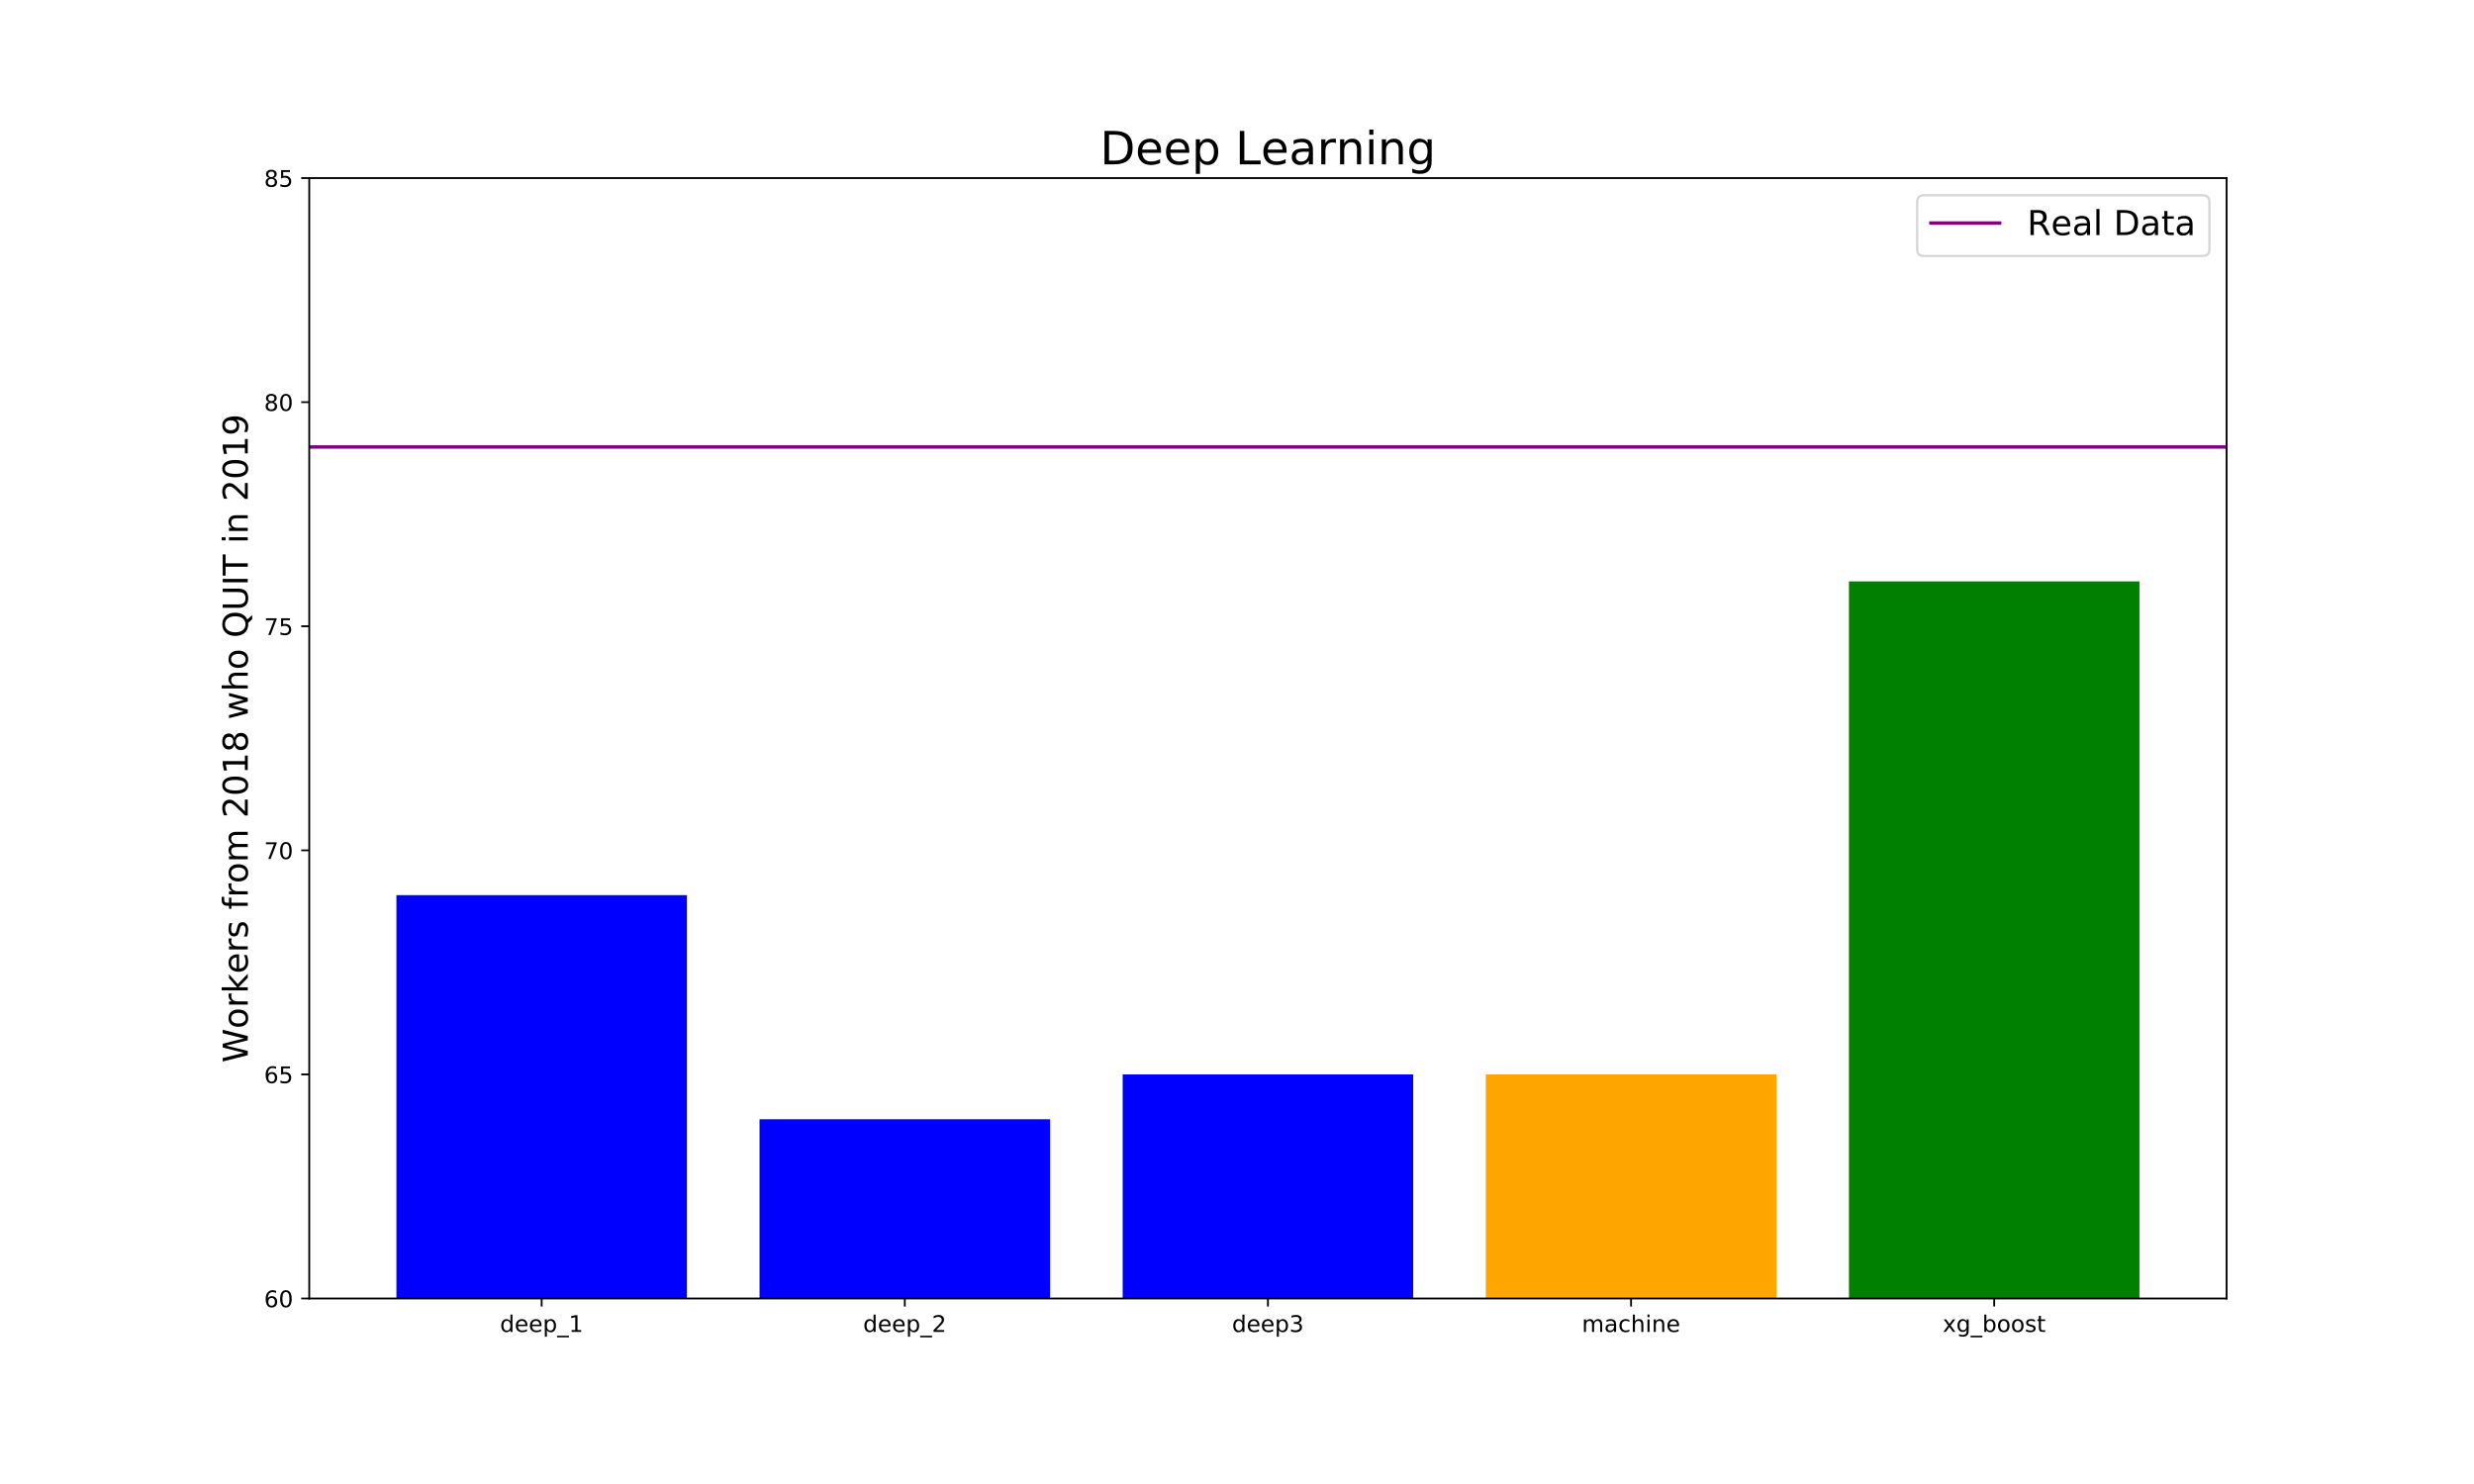
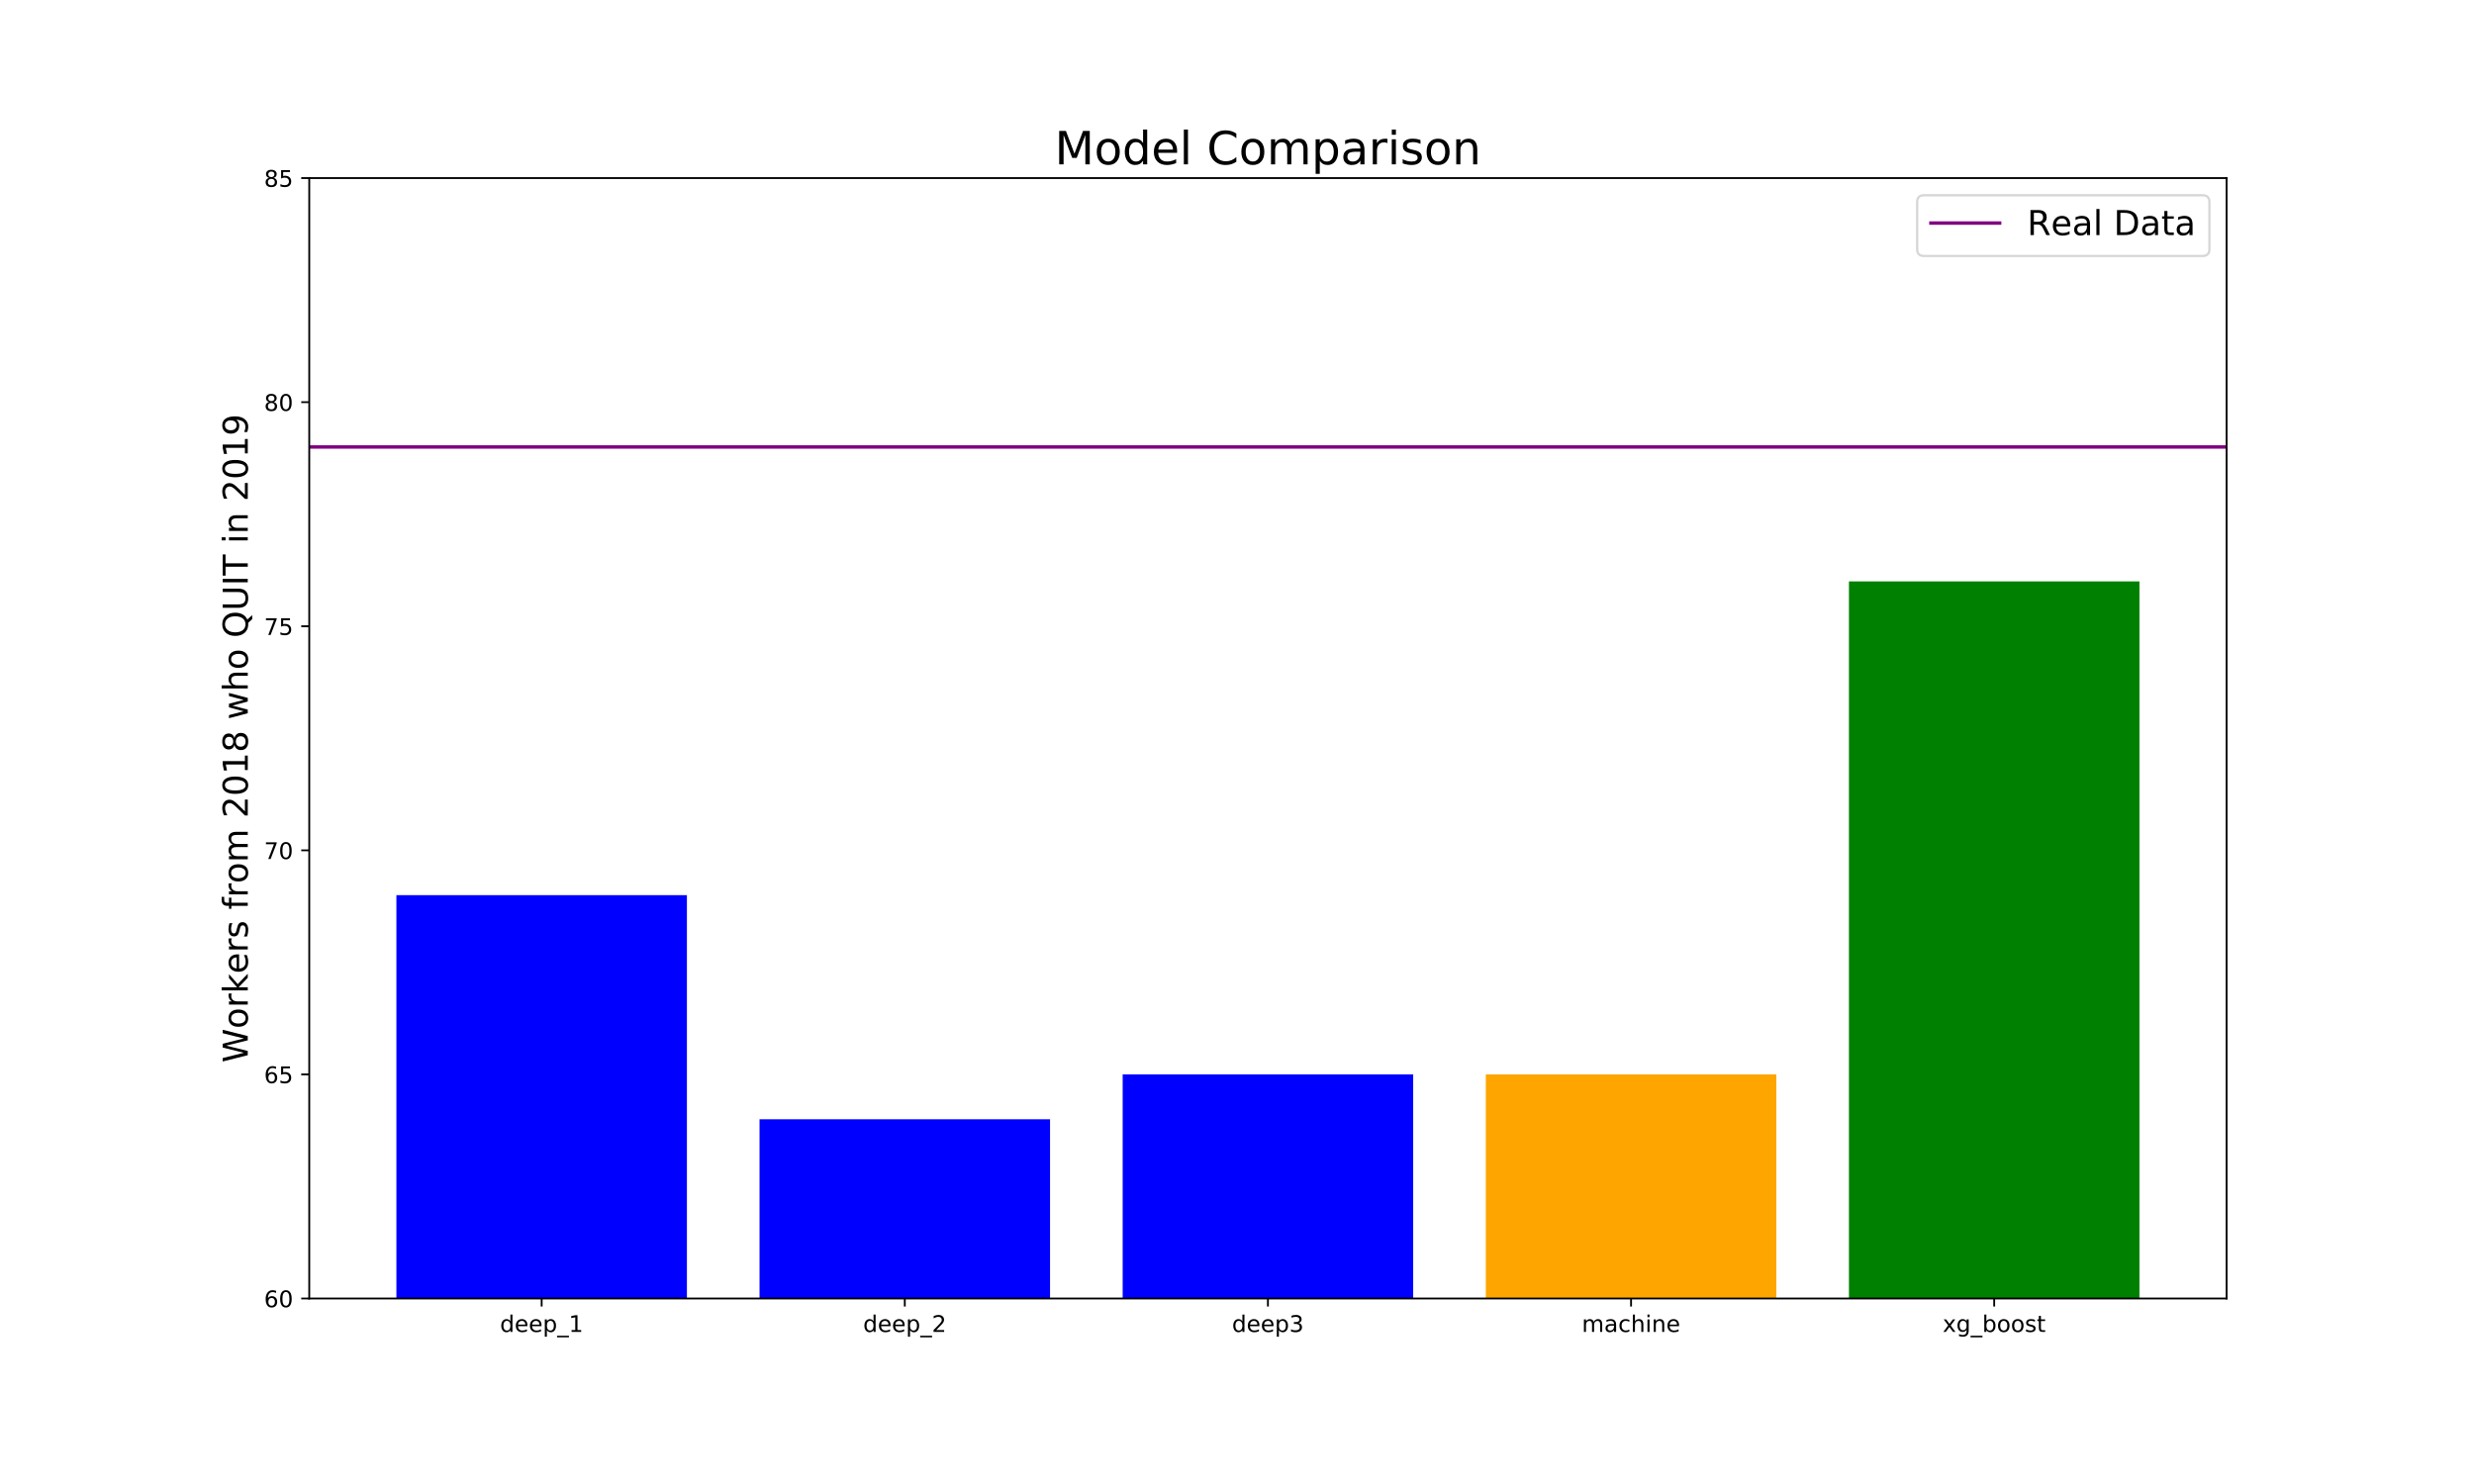
<svg xmlns="http://www.w3.org/2000/svg" xmlns:xlink="http://www.w3.org/1999/xlink" height="648pt" version="1.1" viewBox="0 0 1080 648" width="1080pt">
  <defs>
    <style type="text/css">
*{stroke-linecap:butt;stroke-linejoin:round;}
  </style>
  </defs>
  <g id="figure_1">
    <g id="patch_1">
      <path d="M 0 648  L 1080 648  L 1080 0  L 0 0  z " style="fill:#ffffff;" />
    </g>
    <g id="axes_1">
      <g id="patch_2">
        <path d="M 135 567  L 972 567  L 972 77.76  L 135 77.76  z " style="fill:#ffffff;" />
      </g>
      <g id="patch_3">
-         <path clip-path="url(#pefb7f259d0)" d="M 173.045 1741.176  L 299.864 1741.176  L 299.864 390.874  L 173.045 390.874  z " style="fill:#0000ff;" />
+         <path clip-path="url(#pf4f0865657)" d="M 173.045 1741.176  L 299.864 1741.176  L 299.864 390.874  L 173.045 390.874  z " style="fill:#0000ff;" />
      </g>
      <g id="patch_4">
-         <path clip-path="url(#pefb7f259d0)" d="M 331.568 1741.176  L 458.386 1741.176  L 458.386 488.722  L 331.568 488.722  z " style="fill:#0000ff;" />
+         <path clip-path="url(#pf4f0865657)" d="M 331.568 1741.176  L 458.386 1741.176  L 458.386 488.722  L 331.568 488.722  z " style="fill:#0000ff;" />
      </g>
      <g id="patch_5">
-         <path clip-path="url(#pefb7f259d0)" d="M 490.091 1741.176  L 616.909 1741.176  L 616.909 469.152  L 490.091 469.152  z " style="fill:#0000ff;" />
+         <path clip-path="url(#pf4f0865657)" d="M 490.091 1741.176  L 616.909 1741.176  L 616.909 469.152  L 490.091 469.152  z " style="fill:#0000ff;" />
      </g>
      <g id="patch_6">
-         <path clip-path="url(#pefb7f259d0)" d="M 648.614 1741.176  L 775.432 1741.176  L 775.432 469.152  L 648.614 469.152  z " style="fill:#ffa500;" />
+         <path clip-path="url(#pf4f0865657)" d="M 648.614 1741.176  L 775.432 1741.176  L 775.432 469.152  L 648.614 469.152  z " style="fill:#ffa500;" />
      </g>
      <g id="patch_7">
-         <path clip-path="url(#pefb7f259d0)" d="M 807.136 1741.176  L 933.955 1741.176  L 933.955 253.886  L 807.136 253.886  z " style="fill:#008000;" />
+         <path clip-path="url(#pf4f0865657)" d="M 807.136 1741.176  L 933.955 1741.176  L 933.955 253.886  L 807.136 253.886  z " style="fill:#008000;" />
      </g>
      <g id="matplotlib.axis_1">
        <g id="xtick_1">
          <g id="line2d_1">
            <defs>
-               <path d="M 0 0  L 0 3.5  " id="m1d5a68b504" style="stroke:#000000;stroke-width:0.8;" />
-             </defs>
-             <g>
-               <use style="stroke:#000000;stroke-width:0.8;" x="236.455" xlink:href="#m1d5a68b504" y="567" />
+               <path d="M 0 0  L 0 3.5  " id="m7de62fef39" style="stroke:#000000;stroke-width:0.8;" />
+             </defs>
+             <g>
+               <use style="stroke:#000000;stroke-width:0.8;" x="236.455" xlink:href="#m7de62fef39" y="567" />
            </g>
          </g>
          <g id="text_1">
            <defs>
              <path d="M 45.406 46.391  L 45.406 75.984  L 54.391 75.984  L 54.391 0  L 45.406 0  L 45.406 8.203  Q 42.578 3.328 38.25 0.953  Q 33.938 -1.422 27.875 -1.422  Q 17.969 -1.422 11.734 6.484  Q 5.516 14.406 5.516 27.297  Q 5.516 40.188 11.734 48.094  Q 17.969 56 27.875 56  Q 33.938 56 38.25 53.625  Q 42.578 51.266 45.406 46.391  z M 14.797 27.297  Q 14.797 17.391 18.875 11.75  Q 22.953 6.109 30.078 6.109  Q 37.203 6.109 41.297 11.75  Q 45.406 17.391 45.406 27.297  Q 45.406 37.203 41.297 42.844  Q 37.203 48.484 30.078 48.484  Q 22.953 48.484 18.875 42.844  Q 14.797 37.203 14.797 27.297  z " id="DejaVuSans-64" />
              <path d="M 56.203 29.594  L 56.203 25.203  L 14.891 25.203  Q 15.484 15.922 20.484 11.062  Q 25.484 6.203 34.422 6.203  Q 39.594 6.203 44.453 7.469  Q 49.312 8.734 54.109 11.281  L 54.109 2.781  Q 49.266 0.734 44.188 -0.344  Q 39.109 -1.422 33.891 -1.422  Q 20.797 -1.422 13.156 6.188  Q 5.516 13.812 5.516 26.812  Q 5.516 40.234 12.766 48.109  Q 20.016 56 32.328 56  Q 43.359 56 49.781 48.891  Q 56.203 41.797 56.203 29.594  z M 47.219 32.234  Q 47.125 39.594 43.094 43.984  Q 39.062 48.391 32.422 48.391  Q 24.906 48.391 20.391 44.141  Q 15.875 39.891 15.188 32.172  z " id="DejaVuSans-65" />
              <path d="M 18.109 8.203  L 18.109 -20.797  L 9.078 -20.797  L 9.078 54.688  L 18.109 54.688  L 18.109 46.391  Q 20.953 51.266 25.266 53.625  Q 29.594 56 35.594 56  Q 45.562 56 51.781 48.094  Q 58.016 40.188 58.016 27.297  Q 58.016 14.406 51.781 6.484  Q 45.562 -1.422 35.594 -1.422  Q 29.594 -1.422 25.266 0.953  Q 20.953 3.328 18.109 8.203  z M 48.688 27.297  Q 48.688 37.203 44.609 42.844  Q 40.531 48.484 33.406 48.484  Q 26.266 48.484 22.188 42.844  Q 18.109 37.203 18.109 27.297  Q 18.109 17.391 22.188 11.75  Q 26.266 6.109 33.406 6.109  Q 40.531 6.109 44.609 11.75  Q 48.688 17.391 48.688 27.297  z " id="DejaVuSans-70" />
              <path d="M 50.984 -16.609  L 50.984 -23.578  L -0.984 -23.578  L -0.984 -16.609  z " id="DejaVuSans-5f" />
              <path d="M 12.406 8.297  L 28.516 8.297  L 28.516 63.922  L 10.984 60.406  L 10.984 69.391  L 28.422 72.906  L 38.281 72.906  L 38.281 8.297  L 54.391 8.297  L 54.391 0  L 12.406 0  z " id="DejaVuSans-31" />
            </defs>
            <g transform="translate(218.2717 581.5984)scale(0.1 -0.1)">
              <use xlink:href="#DejaVuSans-64" />
              <use x="63.477" xlink:href="#DejaVuSans-65" />
              <use x="125" xlink:href="#DejaVuSans-65" />
              <use x="186.523" xlink:href="#DejaVuSans-70" />
              <use x="250" xlink:href="#DejaVuSans-5f" />
              <use x="300" xlink:href="#DejaVuSans-31" />
            </g>
          </g>
        </g>
        <g id="xtick_2">
          <g id="line2d_2">
            <g>
-               <use style="stroke:#000000;stroke-width:0.8;" x="394.977" xlink:href="#m1d5a68b504" y="567" />
+               <use style="stroke:#000000;stroke-width:0.8;" x="394.977" xlink:href="#m7de62fef39" y="567" />
            </g>
          </g>
          <g id="text_2">
            <defs>
              <path d="M 19.188 8.297  L 53.609 8.297  L 53.609 0  L 7.328 0  L 7.328 8.297  Q 12.938 14.109 22.625 23.891  Q 32.328 33.688 34.812 36.531  Q 39.547 41.844 41.422 45.531  Q 43.312 49.219 43.312 52.781  Q 43.312 58.594 39.234 62.25  Q 35.156 65.922 28.609 65.922  Q 23.969 65.922 18.812 64.312  Q 13.672 62.703 7.812 59.422  L 7.812 69.391  Q 13.766 71.781 18.938 73  Q 24.125 74.219 28.422 74.219  Q 39.75 74.219 46.484 68.547  Q 53.219 62.891 53.219 53.422  Q 53.219 48.922 51.531 44.891  Q 49.859 40.875 45.406 35.406  Q 44.188 33.984 37.641 27.219  Q 31.109 20.453 19.188 8.297  z " id="DejaVuSans-32" />
            </defs>
            <g transform="translate(376.7945 581.5984)scale(0.1 -0.1)">
              <use xlink:href="#DejaVuSans-64" />
              <use x="63.477" xlink:href="#DejaVuSans-65" />
              <use x="125" xlink:href="#DejaVuSans-65" />
              <use x="186.523" xlink:href="#DejaVuSans-70" />
              <use x="250" xlink:href="#DejaVuSans-5f" />
              <use x="300" xlink:href="#DejaVuSans-32" />
            </g>
          </g>
        </g>
        <g id="xtick_3">
          <g id="line2d_3">
            <g>
-               <use style="stroke:#000000;stroke-width:0.8;" x="553.5" xlink:href="#m1d5a68b504" y="567" />
+               <use style="stroke:#000000;stroke-width:0.8;" x="553.5" xlink:href="#m7de62fef39" y="567" />
            </g>
          </g>
          <g id="text_3">
            <defs>
              <path d="M 40.578 39.312  Q 47.656 37.797 51.625 33  Q 55.609 28.219 55.609 21.188  Q 55.609 10.406 48.188 4.484  Q 40.766 -1.422 27.094 -1.422  Q 22.516 -1.422 17.656 -0.516  Q 12.797 0.391 7.625 2.203  L 7.625 11.719  Q 11.719 9.328 16.594 8.109  Q 21.484 6.891 26.812 6.891  Q 36.078 6.891 40.938 10.547  Q 45.797 14.203 45.797 21.188  Q 45.797 27.641 41.281 31.266  Q 36.766 34.906 28.719 34.906  L 20.219 34.906  L 20.219 43.016  L 29.109 43.016  Q 36.375 43.016 40.234 45.922  Q 44.094 48.828 44.094 54.297  Q 44.094 59.906 40.109 62.906  Q 36.141 65.922 28.719 65.922  Q 24.656 65.922 20.016 65.031  Q 15.375 64.156 9.812 62.312  L 9.812 71.094  Q 15.438 72.656 20.344 73.438  Q 25.25 74.219 29.594 74.219  Q 40.828 74.219 47.359 69.109  Q 53.906 64.016 53.906 55.328  Q 53.906 49.266 50.438 45.094  Q 46.969 40.922 40.578 39.312  z " id="DejaVuSans-33" />
            </defs>
            <g transform="translate(537.8172 581.5984)scale(0.1 -0.1)">
              <use xlink:href="#DejaVuSans-64" />
              <use x="63.477" xlink:href="#DejaVuSans-65" />
              <use x="125" xlink:href="#DejaVuSans-65" />
              <use x="186.523" xlink:href="#DejaVuSans-70" />
              <use x="250" xlink:href="#DejaVuSans-33" />
            </g>
          </g>
        </g>
        <g id="xtick_4">
          <g id="line2d_4">
            <g>
-               <use style="stroke:#000000;stroke-width:0.8;" x="712.023" xlink:href="#m1d5a68b504" y="567" />
+               <use style="stroke:#000000;stroke-width:0.8;" x="712.023" xlink:href="#m7de62fef39" y="567" />
            </g>
          </g>
          <g id="text_4">
            <defs>
              <path d="M 52 44.188  Q 55.375 50.25 60.062 53.125  Q 64.75 56 71.094 56  Q 79.641 56 84.281 50.016  Q 88.922 44.047 88.922 33.016  L 88.922 0  L 79.891 0  L 79.891 32.719  Q 79.891 40.578 77.094 44.375  Q 74.312 48.188 68.609 48.188  Q 61.625 48.188 57.562 43.547  Q 53.516 38.922 53.516 30.906  L 53.516 0  L 44.484 0  L 44.484 32.719  Q 44.484 40.625 41.703 44.406  Q 38.922 48.188 33.109 48.188  Q 26.219 48.188 22.156 43.531  Q 18.109 38.875 18.109 30.906  L 18.109 0  L 9.078 0  L 9.078 54.688  L 18.109 54.688  L 18.109 46.188  Q 21.188 51.219 25.484 53.609  Q 29.781 56 35.688 56  Q 41.656 56 45.828 52.969  Q 50 49.953 52 44.188  z " id="DejaVuSans-6d" />
              <path d="M 34.281 27.484  Q 23.391 27.484 19.188 25  Q 14.984 22.516 14.984 16.5  Q 14.984 11.719 18.141 8.906  Q 21.297 6.109 26.703 6.109  Q 34.188 6.109 38.703 11.406  Q 43.219 16.703 43.219 25.484  L 43.219 27.484  z M 52.203 31.203  L 52.203 0  L 43.219 0  L 43.219 8.297  Q 40.141 3.328 35.547 0.953  Q 30.953 -1.422 24.312 -1.422  Q 15.922 -1.422 10.953 3.297  Q 6 8.016 6 15.922  Q 6 25.141 12.172 29.828  Q 18.359 34.516 30.609 34.516  L 43.219 34.516  L 43.219 35.406  Q 43.219 41.609 39.141 45  Q 35.062 48.391 27.688 48.391  Q 23 48.391 18.547 47.266  Q 14.109 46.141 10.016 43.891  L 10.016 52.203  Q 14.938 54.109 19.578 55.047  Q 24.219 56 28.609 56  Q 40.484 56 46.344 49.844  Q 52.203 43.703 52.203 31.203  z " id="DejaVuSans-61" />
              <path d="M 48.781 52.594  L 48.781 44.188  Q 44.969 46.297 41.141 47.344  Q 37.312 48.391 33.406 48.391  Q 24.656 48.391 19.812 42.844  Q 14.984 37.312 14.984 27.297  Q 14.984 17.281 19.812 11.734  Q 24.656 6.203 33.406 6.203  Q 37.312 6.203 41.141 7.25  Q 44.969 8.297 48.781 10.406  L 48.781 2.094  Q 45.016 0.344 40.984 -0.531  Q 36.969 -1.422 32.422 -1.422  Q 20.062 -1.422 12.781 6.344  Q 5.516 14.109 5.516 27.297  Q 5.516 40.672 12.859 48.328  Q 20.219 56 33.016 56  Q 37.156 56 41.109 55.141  Q 45.062 54.297 48.781 52.594  z " id="DejaVuSans-63" />
              <path d="M 54.891 33.016  L 54.891 0  L 45.906 0  L 45.906 32.719  Q 45.906 40.484 42.875 44.328  Q 39.844 48.188 33.797 48.188  Q 26.516 48.188 22.312 43.547  Q 18.109 38.922 18.109 30.906  L 18.109 0  L 9.078 0  L 9.078 75.984  L 18.109 75.984  L 18.109 46.188  Q 21.344 51.125 25.703 53.562  Q 30.078 56 35.797 56  Q 45.219 56 50.047 50.172  Q 54.891 44.344 54.891 33.016  z " id="DejaVuSans-68" />
              <path d="M 9.422 54.688  L 18.406 54.688  L 18.406 0  L 9.422 0  z M 9.422 75.984  L 18.406 75.984  L 18.406 64.594  L 9.422 64.594  z " id="DejaVuSans-69" />
              <path d="M 54.891 33.016  L 54.891 0  L 45.906 0  L 45.906 32.719  Q 45.906 40.484 42.875 44.328  Q 39.844 48.188 33.797 48.188  Q 26.516 48.188 22.312 43.547  Q 18.109 38.922 18.109 30.906  L 18.109 0  L 9.078 0  L 9.078 54.688  L 18.109 54.688  L 18.109 46.188  Q 21.344 51.125 25.703 53.562  Q 30.078 56 35.797 56  Q 45.219 56 50.047 50.172  Q 54.891 44.344 54.891 33.016  z " id="DejaVuSans-6e" />
            </defs>
            <g transform="translate(690.536 581.5984)scale(0.1 -0.1)">
              <use xlink:href="#DejaVuSans-6d" />
              <use x="97.412" xlink:href="#DejaVuSans-61" />
              <use x="158.691" xlink:href="#DejaVuSans-63" />
              <use x="213.672" xlink:href="#DejaVuSans-68" />
              <use x="277.051" xlink:href="#DejaVuSans-69" />
              <use x="304.834" xlink:href="#DejaVuSans-6e" />
              <use x="368.213" xlink:href="#DejaVuSans-65" />
            </g>
          </g>
        </g>
        <g id="xtick_5">
          <g id="line2d_5">
            <g>
-               <use style="stroke:#000000;stroke-width:0.8;" x="870.545" xlink:href="#m1d5a68b504" y="567" />
+               <use style="stroke:#000000;stroke-width:0.8;" x="870.545" xlink:href="#m7de62fef39" y="567" />
            </g>
          </g>
          <g id="text_5">
            <defs>
              <path d="M 54.891 54.688  L 35.109 28.078  L 55.906 0  L 45.312 0  L 29.391 21.484  L 13.484 0  L 2.875 0  L 24.125 28.609  L 4.688 54.688  L 15.281 54.688  L 29.781 35.203  L 44.281 54.688  z " id="DejaVuSans-78" />
              <path d="M 45.406 27.984  Q 45.406 37.75 41.375 43.109  Q 37.359 48.484 30.078 48.484  Q 22.859 48.484 18.828 43.109  Q 14.797 37.75 14.797 27.984  Q 14.797 18.266 18.828 12.891  Q 22.859 7.516 30.078 7.516  Q 37.359 7.516 41.375 12.891  Q 45.406 18.266 45.406 27.984  z M 54.391 6.781  Q 54.391 -7.172 48.188 -13.984  Q 42 -20.797 29.203 -20.797  Q 24.469 -20.797 20.266 -20.094  Q 16.062 -19.391 12.109 -17.922  L 12.109 -9.188  Q 16.062 -11.328 19.922 -12.344  Q 23.781 -13.375 27.781 -13.375  Q 36.625 -13.375 41.016 -8.766  Q 45.406 -4.156 45.406 5.172  L 45.406 9.625  Q 42.625 4.781 38.281 2.391  Q 33.938 0 27.875 0  Q 17.828 0 11.672 7.656  Q 5.516 15.328 5.516 27.984  Q 5.516 40.672 11.672 48.328  Q 17.828 56 27.875 56  Q 33.938 56 38.281 53.609  Q 42.625 51.219 45.406 46.391  L 45.406 54.688  L 54.391 54.688  z " id="DejaVuSans-67" />
              <path d="M 48.688 27.297  Q 48.688 37.203 44.609 42.844  Q 40.531 48.484 33.406 48.484  Q 26.266 48.484 22.188 42.844  Q 18.109 37.203 18.109 27.297  Q 18.109 17.391 22.188 11.75  Q 26.266 6.109 33.406 6.109  Q 40.531 6.109 44.609 11.75  Q 48.688 17.391 48.688 27.297  z M 18.109 46.391  Q 20.953 51.266 25.266 53.625  Q 29.594 56 35.594 56  Q 45.562 56 51.781 48.094  Q 58.016 40.188 58.016 27.297  Q 58.016 14.406 51.781 6.484  Q 45.562 -1.422 35.594 -1.422  Q 29.594 -1.422 25.266 0.953  Q 20.953 3.328 18.109 8.203  L 18.109 0  L 9.078 0  L 9.078 75.984  L 18.109 75.984  z " id="DejaVuSans-62" />
              <path d="M 30.609 48.391  Q 23.391 48.391 19.188 42.75  Q 14.984 37.109 14.984 27.297  Q 14.984 17.484 19.156 11.844  Q 23.344 6.203 30.609 6.203  Q 37.797 6.203 41.984 11.859  Q 46.188 17.531 46.188 27.297  Q 46.188 37.016 41.984 42.703  Q 37.797 48.391 30.609 48.391  z M 30.609 56  Q 42.328 56 49.016 48.375  Q 55.719 40.766 55.719 27.297  Q 55.719 13.875 49.016 6.219  Q 42.328 -1.422 30.609 -1.422  Q 18.844 -1.422 12.172 6.219  Q 5.516 13.875 5.516 27.297  Q 5.516 40.766 12.172 48.375  Q 18.844 56 30.609 56  z " id="DejaVuSans-6f" />
              <path d="M 44.281 53.078  L 44.281 44.578  Q 40.484 46.531 36.375 47.5  Q 32.281 48.484 27.875 48.484  Q 21.188 48.484 17.844 46.438  Q 14.5 44.391 14.5 40.281  Q 14.5 37.156 16.891 35.375  Q 19.281 33.594 26.516 31.984  L 29.594 31.297  Q 39.156 29.25 43.188 25.516  Q 47.219 21.781 47.219 15.094  Q 47.219 7.469 41.188 3.016  Q 35.156 -1.422 24.609 -1.422  Q 20.219 -1.422 15.453 -0.562  Q 10.688 0.297 5.422 2  L 5.422 11.281  Q 10.406 8.688 15.234 7.391  Q 20.062 6.109 24.812 6.109  Q 31.156 6.109 34.562 8.281  Q 37.984 10.453 37.984 14.406  Q 37.984 18.062 35.516 20.016  Q 33.062 21.969 24.703 23.781  L 21.578 24.516  Q 13.234 26.266 9.516 29.906  Q 5.812 33.547 5.812 39.891  Q 5.812 47.609 11.281 51.797  Q 16.75 56 26.812 56  Q 31.781 56 36.172 55.266  Q 40.578 54.547 44.281 53.078  z " id="DejaVuSans-73" />
              <path d="M 18.312 70.219  L 18.312 54.688  L 36.812 54.688  L 36.812 47.703  L 18.312 47.703  L 18.312 18.016  Q 18.312 11.328 20.141 9.422  Q 21.969 7.516 27.594 7.516  L 36.812 7.516  L 36.812 0  L 27.594 0  Q 17.188 0 13.234 3.875  Q 9.281 7.766 9.281 18.016  L 9.281 47.703  L 2.688 47.703  L 2.688 54.688  L 9.281 54.688  L 9.281 70.219  z " id="DejaVuSans-74" />
            </defs>
            <g transform="translate(848.054 581.5984)scale(0.1 -0.1)">
              <use xlink:href="#DejaVuSans-78" />
              <use x="59.18" xlink:href="#DejaVuSans-67" />
              <use x="122.656" xlink:href="#DejaVuSans-5f" />
              <use x="172.656" xlink:href="#DejaVuSans-62" />
              <use x="236.133" xlink:href="#DejaVuSans-6f" />
              <use x="297.314" xlink:href="#DejaVuSans-6f" />
              <use x="358.496" xlink:href="#DejaVuSans-73" />
              <use x="410.596" xlink:href="#DejaVuSans-74" />
            </g>
          </g>
        </g>
      </g>
      <g id="matplotlib.axis_2">
        <g id="ytick_1">
          <g id="line2d_6">
            <defs>
-               <path d="M 0 0  L -3.5 0  " id="m2c1f24a133" style="stroke:#000000;stroke-width:0.8;" />
-             </defs>
-             <g>
-               <use style="stroke:#000000;stroke-width:0.8;" x="135" xlink:href="#m2c1f24a133" y="567" />
+               <path d="M 0 0  L -3.5 0  " id="m19779346f2" style="stroke:#000000;stroke-width:0.8;" />
+             </defs>
+             <g>
+               <use style="stroke:#000000;stroke-width:0.8;" x="135" xlink:href="#m19779346f2" y="567" />
            </g>
          </g>
          <g id="text_6">
            <defs>
              <path d="M 33.016 40.375  Q 26.375 40.375 22.484 35.828  Q 18.609 31.297 18.609 23.391  Q 18.609 15.531 22.484 10.953  Q 26.375 6.391 33.016 6.391  Q 39.656 6.391 43.531 10.953  Q 47.406 15.531 47.406 23.391  Q 47.406 31.297 43.531 35.828  Q 39.656 40.375 33.016 40.375  z M 52.594 71.297  L 52.594 62.312  Q 48.875 64.062 45.094 64.984  Q 41.312 65.922 37.594 65.922  Q 27.828 65.922 22.672 59.328  Q 17.531 52.734 16.797 39.406  Q 19.672 43.656 24.016 45.922  Q 28.375 48.188 33.594 48.188  Q 44.578 48.188 50.953 41.516  Q 57.328 34.859 57.328 23.391  Q 57.328 12.156 50.688 5.359  Q 44.047 -1.422 33.016 -1.422  Q 20.359 -1.422 13.672 8.266  Q 6.984 17.969 6.984 36.375  Q 6.984 53.656 15.188 63.938  Q 23.391 74.219 37.203 74.219  Q 40.922 74.219 44.703 73.484  Q 48.484 72.75 52.594 71.297  z " id="DejaVuSans-36" />
              <path d="M 31.781 66.406  Q 24.172 66.406 20.328 58.906  Q 16.5 51.422 16.5 36.375  Q 16.5 21.391 20.328 13.891  Q 24.172 6.391 31.781 6.391  Q 39.453 6.391 43.281 13.891  Q 47.125 21.391 47.125 36.375  Q 47.125 51.422 43.281 58.906  Q 39.453 66.406 31.781 66.406  z M 31.781 74.219  Q 44.047 74.219 50.516 64.516  Q 56.984 54.828 56.984 36.375  Q 56.984 17.969 50.516 8.266  Q 44.047 -1.422 31.781 -1.422  Q 19.531 -1.422 13.062 8.266  Q 6.594 17.969 6.594 36.375  Q 6.594 54.828 13.062 64.516  Q 19.531 74.219 31.781 74.219  z " id="DejaVuSans-30" />
            </defs>
            <g transform="translate(115.275 570.7992)scale(0.1 -0.1)">
              <use xlink:href="#DejaVuSans-36" />
              <use x="63.623" xlink:href="#DejaVuSans-30" />
            </g>
          </g>
        </g>
        <g id="ytick_2">
          <g id="line2d_7">
            <g>
-               <use style="stroke:#000000;stroke-width:0.8;" x="135" xlink:href="#m2c1f24a133" y="469.152" />
+               <use style="stroke:#000000;stroke-width:0.8;" x="135" xlink:href="#m19779346f2" y="469.152" />
            </g>
          </g>
          <g id="text_7">
            <defs>
              <path d="M 10.797 72.906  L 49.516 72.906  L 49.516 64.594  L 19.828 64.594  L 19.828 46.734  Q 21.969 47.469 24.109 47.828  Q 26.266 48.188 28.422 48.188  Q 40.625 48.188 47.75 41.5  Q 54.891 34.812 54.891 23.391  Q 54.891 11.625 47.562 5.094  Q 40.234 -1.422 26.906 -1.422  Q 22.312 -1.422 17.547 -0.641  Q 12.797 0.141 7.719 1.703  L 7.719 11.625  Q 12.109 9.234 16.797 8.062  Q 21.484 6.891 26.703 6.891  Q 35.156 6.891 40.078 11.328  Q 45.016 15.766 45.016 23.391  Q 45.016 31 40.078 35.438  Q 35.156 39.891 26.703 39.891  Q 22.75 39.891 18.812 39.016  Q 14.891 38.141 10.797 36.281  z " id="DejaVuSans-35" />
            </defs>
            <g transform="translate(115.275 472.9512)scale(0.1 -0.1)">
              <use xlink:href="#DejaVuSans-36" />
              <use x="63.623" xlink:href="#DejaVuSans-35" />
            </g>
          </g>
        </g>
        <g id="ytick_3">
          <g id="line2d_8">
            <g>
-               <use style="stroke:#000000;stroke-width:0.8;" x="135" xlink:href="#m2c1f24a133" y="371.304" />
+               <use style="stroke:#000000;stroke-width:0.8;" x="135" xlink:href="#m19779346f2" y="371.304" />
            </g>
          </g>
          <g id="text_8">
            <defs>
              <path d="M 8.203 72.906  L 55.078 72.906  L 55.078 68.703  L 28.609 0  L 18.312 0  L 43.219 64.594  L 8.203 64.594  z " id="DejaVuSans-37" />
            </defs>
            <g transform="translate(115.275 375.1032)scale(0.1 -0.1)">
              <use xlink:href="#DejaVuSans-37" />
              <use x="63.623" xlink:href="#DejaVuSans-30" />
            </g>
          </g>
        </g>
        <g id="ytick_4">
          <g id="line2d_9">
            <g>
-               <use style="stroke:#000000;stroke-width:0.8;" x="135" xlink:href="#m2c1f24a133" y="273.456" />
+               <use style="stroke:#000000;stroke-width:0.8;" x="135" xlink:href="#m19779346f2" y="273.456" />
            </g>
          </g>
          <g id="text_9">
            <g transform="translate(115.275 277.2552)scale(0.1 -0.1)">
              <use xlink:href="#DejaVuSans-37" />
              <use x="63.623" xlink:href="#DejaVuSans-35" />
            </g>
          </g>
        </g>
        <g id="ytick_5">
          <g id="line2d_10">
            <g>
-               <use style="stroke:#000000;stroke-width:0.8;" x="135" xlink:href="#m2c1f24a133" y="175.608" />
+               <use style="stroke:#000000;stroke-width:0.8;" x="135" xlink:href="#m19779346f2" y="175.608" />
            </g>
          </g>
          <g id="text_10">
            <defs>
              <path d="M 31.781 34.625  Q 24.75 34.625 20.719 30.859  Q 16.703 27.094 16.703 20.516  Q 16.703 13.922 20.719 10.156  Q 24.75 6.391 31.781 6.391  Q 38.812 6.391 42.859 10.172  Q 46.922 13.969 46.922 20.516  Q 46.922 27.094 42.891 30.859  Q 38.875 34.625 31.781 34.625  z M 21.922 38.812  Q 15.578 40.375 12.031 44.719  Q 8.5 49.078 8.5 55.328  Q 8.5 64.062 14.719 69.141  Q 20.953 74.219 31.781 74.219  Q 42.672 74.219 48.875 69.141  Q 55.078 64.062 55.078 55.328  Q 55.078 49.078 51.531 44.719  Q 48 40.375 41.703 38.812  Q 48.828 37.156 52.797 32.312  Q 56.781 27.484 56.781 20.516  Q 56.781 9.906 50.312 4.234  Q 43.844 -1.422 31.781 -1.422  Q 19.734 -1.422 13.25 4.234  Q 6.781 9.906 6.781 20.516  Q 6.781 27.484 10.781 32.312  Q 14.797 37.156 21.922 38.812  z M 18.312 54.391  Q 18.312 48.734 21.844 45.562  Q 25.391 42.391 31.781 42.391  Q 38.141 42.391 41.719 45.562  Q 45.312 48.734 45.312 54.391  Q 45.312 60.062 41.719 63.234  Q 38.141 66.406 31.781 66.406  Q 25.391 66.406 21.844 63.234  Q 18.312 60.062 18.312 54.391  z " id="DejaVuSans-38" />
            </defs>
            <g transform="translate(115.275 179.4072)scale(0.1 -0.1)">
              <use xlink:href="#DejaVuSans-38" />
              <use x="63.623" xlink:href="#DejaVuSans-30" />
            </g>
          </g>
        </g>
        <g id="ytick_6">
          <g id="line2d_11">
            <g>
-               <use style="stroke:#000000;stroke-width:0.8;" x="135" xlink:href="#m2c1f24a133" y="77.76" />
+               <use style="stroke:#000000;stroke-width:0.8;" x="135" xlink:href="#m19779346f2" y="77.76" />
            </g>
          </g>
          <g id="text_11">
            <g transform="translate(115.275 81.55922)scale(0.1 -0.1)">
              <use xlink:href="#DejaVuSans-38" />
              <use x="63.623" xlink:href="#DejaVuSans-35" />
            </g>
          </g>
        </g>
        <g id="text_12">
          <defs>
            <path d="M 3.328 72.906  L 13.281 72.906  L 28.609 11.281  L 43.891 72.906  L 54.984 72.906  L 70.312 11.281  L 85.594 72.906  L 95.609 72.906  L 77.297 0  L 64.891 0  L 49.516 63.281  L 33.984 0  L 21.578 0  z " id="DejaVuSans-57" />
            <path d="M 41.109 46.297  Q 39.594 47.172 37.812 47.578  Q 36.031 48 33.891 48  Q 26.266 48 22.188 43.047  Q 18.109 38.094 18.109 28.812  L 18.109 0  L 9.078 0  L 9.078 54.688  L 18.109 54.688  L 18.109 46.188  Q 20.953 51.172 25.484 53.578  Q 30.031 56 36.531 56  Q 37.453 56 38.578 55.875  Q 39.703 55.766 41.062 55.516  z " id="DejaVuSans-72" />
            <path d="M 9.078 75.984  L 18.109 75.984  L 18.109 31.109  L 44.922 54.688  L 56.391 54.688  L 27.391 29.109  L 57.625 0  L 45.906 0  L 18.109 26.703  L 18.109 0  L 9.078 0  z " id="DejaVuSans-6b" />
            <path id="DejaVuSans-20" />
            <path d="M 37.109 75.984  L 37.109 68.5  L 28.516 68.5  Q 23.688 68.5 21.797 66.547  Q 19.922 64.594 19.922 59.516  L 19.922 54.688  L 34.719 54.688  L 34.719 47.703  L 19.922 47.703  L 19.922 0  L 10.891 0  L 10.891 47.703  L 2.297 47.703  L 2.297 54.688  L 10.891 54.688  L 10.891 58.5  Q 10.891 67.625 15.141 71.797  Q 19.391 75.984 28.609 75.984  z " id="DejaVuSans-66" />
            <path d="M 4.203 54.688  L 13.188 54.688  L 24.422 12.016  L 35.594 54.688  L 46.188 54.688  L 57.422 12.016  L 68.609 54.688  L 77.594 54.688  L 63.281 0  L 52.688 0  L 40.922 44.828  L 29.109 0  L 18.5 0  z " id="DejaVuSans-77" />
            <path d="M 39.406 66.219  Q 28.656 66.219 22.328 58.203  Q 16.016 50.203 16.016 36.375  Q 16.016 22.609 22.328 14.594  Q 28.656 6.594 39.406 6.594  Q 50.141 6.594 56.422 14.594  Q 62.703 22.609 62.703 36.375  Q 62.703 50.203 56.422 58.203  Q 50.141 66.219 39.406 66.219  z M 53.219 1.312  L 66.219 -12.891  L 54.297 -12.891  L 43.5 -1.219  Q 41.891 -1.312 41.031 -1.359  Q 40.188 -1.422 39.406 -1.422  Q 24.031 -1.422 14.812 8.859  Q 5.609 19.141 5.609 36.375  Q 5.609 53.656 14.812 63.938  Q 24.031 74.219 39.406 74.219  Q 54.734 74.219 63.906 63.938  Q 73.094 53.656 73.094 36.375  Q 73.094 23.688 67.984 14.641  Q 62.891 5.609 53.219 1.312  z " id="DejaVuSans-51" />
            <path d="M 8.688 72.906  L 18.609 72.906  L 18.609 28.609  Q 18.609 16.891 22.844 11.734  Q 27.094 6.594 36.625 6.594  Q 46.094 6.594 50.344 11.734  Q 54.594 16.891 54.594 28.609  L 54.594 72.906  L 64.5 72.906  L 64.5 27.391  Q 64.5 13.141 57.438 5.859  Q 50.391 -1.422 36.625 -1.422  Q 22.797 -1.422 15.734 5.859  Q 8.688 13.141 8.688 27.391  z " id="DejaVuSans-55" />
            <path d="M 9.812 72.906  L 19.672 72.906  L 19.672 0  L 9.812 0  z " id="DejaVuSans-49" />
            <path d="M -0.297 72.906  L 61.375 72.906  L 61.375 64.594  L 35.5 64.594  L 35.5 0  L 25.594 0  L 25.594 64.594  L -0.297 64.594  z " id="DejaVuSans-54" />
            <path d="M 10.984 1.516  L 10.984 10.5  Q 14.703 8.734 18.5 7.812  Q 22.312 6.891 25.984 6.891  Q 35.75 6.891 40.891 13.453  Q 46.047 20.016 46.781 33.406  Q 43.953 29.203 39.594 26.953  Q 35.25 24.703 29.984 24.703  Q 19.047 24.703 12.672 31.312  Q 6.297 37.938 6.297 49.422  Q 6.297 60.641 12.938 67.422  Q 19.578 74.219 30.609 74.219  Q 43.266 74.219 49.922 64.516  Q 56.594 54.828 56.594 36.375  Q 56.594 19.141 48.406 8.859  Q 40.234 -1.422 26.422 -1.422  Q 22.703 -1.422 18.891 -0.688  Q 15.094 0.047 10.984 1.516  z M 30.609 32.422  Q 37.25 32.422 41.125 36.953  Q 45.016 41.5 45.016 49.422  Q 45.016 57.281 41.125 61.844  Q 37.25 66.406 30.609 66.406  Q 23.969 66.406 20.094 61.844  Q 16.219 57.281 16.219 49.422  Q 16.219 41.5 20.094 36.953  Q 23.969 32.422 30.609 32.422  z " id="DejaVuSans-39" />
          </defs>
          <g transform="translate(108.1555 463.9976)rotate(-90)scale(0.15 -0.15)">
            <use xlink:href="#DejaVuSans-57" />
            <use x="98.799" xlink:href="#DejaVuSans-6f" />
            <use x="159.98" xlink:href="#DejaVuSans-72" />
            <use x="201.094" xlink:href="#DejaVuSans-6b" />
            <use x="258.957" xlink:href="#DejaVuSans-65" />
            <use x="320.48" xlink:href="#DejaVuSans-72" />
            <use x="361.594" xlink:href="#DejaVuSans-73" />
            <use x="413.693" xlink:href="#DejaVuSans-20" />
            <use x="445.48" xlink:href="#DejaVuSans-66" />
            <use x="480.686" xlink:href="#DejaVuSans-72" />
            <use x="521.768" xlink:href="#DejaVuSans-6f" />
            <use x="582.949" xlink:href="#DejaVuSans-6d" />
            <use x="680.361" xlink:href="#DejaVuSans-20" />
            <use x="712.148" xlink:href="#DejaVuSans-32" />
            <use x="775.771" xlink:href="#DejaVuSans-30" />
            <use x="839.395" xlink:href="#DejaVuSans-31" />
            <use x="903.018" xlink:href="#DejaVuSans-38" />
            <use x="966.641" xlink:href="#DejaVuSans-20" />
            <use x="998.428" xlink:href="#DejaVuSans-77" />
            <use x="1080.215" xlink:href="#DejaVuSans-68" />
            <use x="1143.594" xlink:href="#DejaVuSans-6f" />
            <use x="1204.775" xlink:href="#DejaVuSans-20" />
            <use x="1236.562" xlink:href="#DejaVuSans-51" />
            <use x="1315.273" xlink:href="#DejaVuSans-55" />
            <use x="1388.467" xlink:href="#DejaVuSans-49" />
            <use x="1417.959" xlink:href="#DejaVuSans-54" />
            <use x="1479.043" xlink:href="#DejaVuSans-20" />
            <use x="1510.83" xlink:href="#DejaVuSans-69" />
            <use x="1538.613" xlink:href="#DejaVuSans-6e" />
            <use x="1601.992" xlink:href="#DejaVuSans-20" />
            <use x="1633.779" xlink:href="#DejaVuSans-32" />
            <use x="1697.402" xlink:href="#DejaVuSans-30" />
            <use x="1761.025" xlink:href="#DejaVuSans-31" />
            <use x="1824.648" xlink:href="#DejaVuSans-39" />
          </g>
        </g>
      </g>
      <g id="line2d_12">
-         <path clip-path="url(#pefb7f259d0)" d="M 135 195.178  L 972 195.178  " style="fill:none;stroke:#800080;stroke-linecap:square;stroke-width:1.5;" />
+         <path clip-path="url(#pf4f0865657)" d="M 135 195.178  L 972 195.178  " style="fill:none;stroke:#800080;stroke-linecap:square;stroke-width:1.5;" />
      </g>
      <g id="patch_8">
        <path d="M 135 567  L 135 77.76  " style="fill:none;stroke:#000000;stroke-linecap:square;stroke-linejoin:miter;stroke-width:0.8;" />
      </g>
      <g id="patch_9">
        <path d="M 972 567  L 972 77.76  " style="fill:none;stroke:#000000;stroke-linecap:square;stroke-linejoin:miter;stroke-width:0.8;" />
      </g>
      <g id="patch_10">
        <path d="M 135 567  L 972 567  " style="fill:none;stroke:#000000;stroke-linecap:square;stroke-linejoin:miter;stroke-width:0.8;" />
      </g>
      <g id="patch_11">
        <path d="M 135 77.76  L 972 77.76  " style="fill:none;stroke:#000000;stroke-linecap:square;stroke-linejoin:miter;stroke-width:0.8;" />
      </g>
      <g id="text_13">
        <defs>
-           <path d="M 19.672 64.797  L 19.672 8.109  L 31.594 8.109  Q 46.688 8.109 53.688 14.938  Q 60.688 21.781 60.688 36.531  Q 60.688 51.172 53.688 57.984  Q 46.688 64.797 31.594 64.797  z M 9.812 72.906  L 30.078 72.906  Q 51.266 72.906 61.172 64.094  Q 71.094 55.281 71.094 36.531  Q 71.094 17.672 61.125 8.828  Q 51.172 0 30.078 0  L 9.812 0  z " id="DejaVuSans-44" />
-           <path d="M 9.812 72.906  L 19.672 72.906  L 19.672 8.297  L 55.172 8.297  L 55.172 0  L 9.812 0  z " id="DejaVuSans-4c" />
+           <path d="M 9.812 72.906  L 24.516 72.906  L 43.109 23.297  L 61.812 72.906  L 76.516 72.906  L 76.516 0  L 66.891 0  L 66.891 64.016  L 48.094 14.016  L 38.188 14.016  L 19.391 64.016  L 19.391 0  L 9.812 0  z " id="DejaVuSans-4d" />
+           <path d="M 9.422 75.984  L 18.406 75.984  L 18.406 0  L 9.422 0  z " id="DejaVuSans-6c" />
+           <path d="M 64.406 67.281  L 64.406 56.891  Q 59.422 61.531 53.781 63.812  Q 48.141 66.109 41.797 66.109  Q 29.297 66.109 22.656 58.469  Q 16.016 50.828 16.016 36.375  Q 16.016 21.969 22.656 14.328  Q 29.297 6.688 41.797 6.688  Q 48.141 6.688 53.781 8.984  Q 59.422 11.281 64.406 15.922  L 64.406 5.609  Q 59.234 2.094 53.438 0.328  Q 47.656 -1.422 41.219 -1.422  Q 24.656 -1.422 15.125 8.703  Q 5.609 18.844 5.609 36.375  Q 5.609 53.953 15.125 64.078  Q 24.656 74.219 41.219 74.219  Q 47.75 74.219 53.531 72.484  Q 59.328 70.75 64.406 67.281  z " id="DejaVuSans-43" />
        </defs>
-         <g transform="translate(480.2047 71.76)scale(0.2 -0.2)">
-           <use xlink:href="#DejaVuSans-44" />
-           <use x="77.002" xlink:href="#DejaVuSans-65" />
-           <use x="138.525" xlink:href="#DejaVuSans-65" />
-           <use x="200.049" xlink:href="#DejaVuSans-70" />
-           <use x="263.525" xlink:href="#DejaVuSans-20" />
-           <use x="295.312" xlink:href="#DejaVuSans-4c" />
-           <use x="351.01" xlink:href="#DejaVuSans-65" />
-           <use x="412.533" xlink:href="#DejaVuSans-61" />
-           <use x="473.812" xlink:href="#DejaVuSans-72" />
-           <use x="514.91" xlink:href="#DejaVuSans-6e" />
-           <use x="578.289" xlink:href="#DejaVuSans-69" />
-           <use x="606.072" xlink:href="#DejaVuSans-6e" />
-           <use x="669.451" xlink:href="#DejaVuSans-67" />
+         <g transform="translate(460.4219 71.76)scale(0.2 -0.2)">
+           <use xlink:href="#DejaVuSans-4d" />
+           <use x="86.279" xlink:href="#DejaVuSans-6f" />
+           <use x="147.461" xlink:href="#DejaVuSans-64" />
+           <use x="210.938" xlink:href="#DejaVuSans-65" />
+           <use x="272.461" xlink:href="#DejaVuSans-6c" />
+           <use x="300.244" xlink:href="#DejaVuSans-20" />
+           <use x="332.031" xlink:href="#DejaVuSans-43" />
+           <use x="401.855" xlink:href="#DejaVuSans-6f" />
+           <use x="463.037" xlink:href="#DejaVuSans-6d" />
+           <use x="560.449" xlink:href="#DejaVuSans-70" />
+           <use x="623.926" xlink:href="#DejaVuSans-61" />
+           <use x="685.205" xlink:href="#DejaVuSans-72" />
+           <use x="726.318" xlink:href="#DejaVuSans-69" />
+           <use x="754.102" xlink:href="#DejaVuSans-73" />
+           <use x="806.201" xlink:href="#DejaVuSans-6f" />
+           <use x="867.383" xlink:href="#DejaVuSans-6e" />
        </g>
      </g>
      <g id="legend_1">
        <g id="patch_12">
          <path d="M 839.916 111.777  L 961.5 111.777  Q 964.5 111.777 964.5 108.777  L 964.5 88.26  Q 964.5 85.26 961.5 85.26  L 839.916 85.26  Q 836.916 85.26 836.916 88.26  L 836.916 108.777  Q 836.916 111.777 839.916 111.777  z " style="fill:#ffffff;opacity:0.8;stroke:#cccccc;stroke-linejoin:miter;" />
        </g>
        <g id="line2d_13">
          <path d="M 842.916 97.408  L 872.916 97.408  " style="fill:none;stroke:#800080;stroke-linecap:square;stroke-width:1.5;" />
        </g>
        <g id="line2d_14" />
        <g id="text_14">
          <defs>
            <path d="M 44.391 34.188  Q 47.562 33.109 50.562 29.594  Q 53.562 26.078 56.594 19.922  L 66.609 0  L 56 0  L 46.688 18.703  Q 43.062 26.031 39.672 28.422  Q 36.281 30.812 30.422 30.812  L 19.672 30.812  L 19.672 0  L 9.812 0  L 9.812 72.906  L 32.078 72.906  Q 44.578 72.906 50.734 67.672  Q 56.891 62.453 56.891 51.906  Q 56.891 45.016 53.688 40.469  Q 50.484 35.938 44.391 34.188  z M 19.672 64.797  L 19.672 38.922  L 32.078 38.922  Q 39.203 38.922 42.844 42.219  Q 46.484 45.516 46.484 51.906  Q 46.484 58.297 42.844 61.547  Q 39.203 64.797 32.078 64.797  z " id="DejaVuSans-52" />
-             <path d="M 9.422 75.984  L 18.406 75.984  L 18.406 0  L 9.422 0  z " id="DejaVuSans-6c" />
+             <path d="M 19.672 64.797  L 19.672 8.109  L 31.594 8.109  Q 46.688 8.109 53.688 14.938  Q 60.688 21.781 60.688 36.531  Q 60.688 51.172 53.688 57.984  Q 46.688 64.797 31.594 64.797  z M 9.812 72.906  L 30.078 72.906  Q 51.266 72.906 61.172 64.094  Q 71.094 55.281 71.094 36.531  Q 71.094 17.672 61.125 8.828  Q 51.172 0 30.078 0  L 9.812 0  z " id="DejaVuSans-44" />
          </defs>
          <g transform="translate(884.9156 102.6577)scale(0.15 -0.15)">
            <use xlink:href="#DejaVuSans-52" />
            <use x="69.42" xlink:href="#DejaVuSans-65" />
            <use x="130.943" xlink:href="#DejaVuSans-61" />
            <use x="192.223" xlink:href="#DejaVuSans-6c" />
            <use x="220.006" xlink:href="#DejaVuSans-20" />
            <use x="251.793" xlink:href="#DejaVuSans-44" />
            <use x="328.795" xlink:href="#DejaVuSans-61" />
            <use x="390.074" xlink:href="#DejaVuSans-74" />
            <use x="429.283" xlink:href="#DejaVuSans-61" />
          </g>
        </g>
      </g>
    </g>
  </g>
  <defs>
-     <clipPath id="pefb7f259d0">
+     <clipPath id="pf4f0865657">
      <rect height="489.24" width="837" x="135" y="77.76" />
    </clipPath>
  </defs>
</svg>
